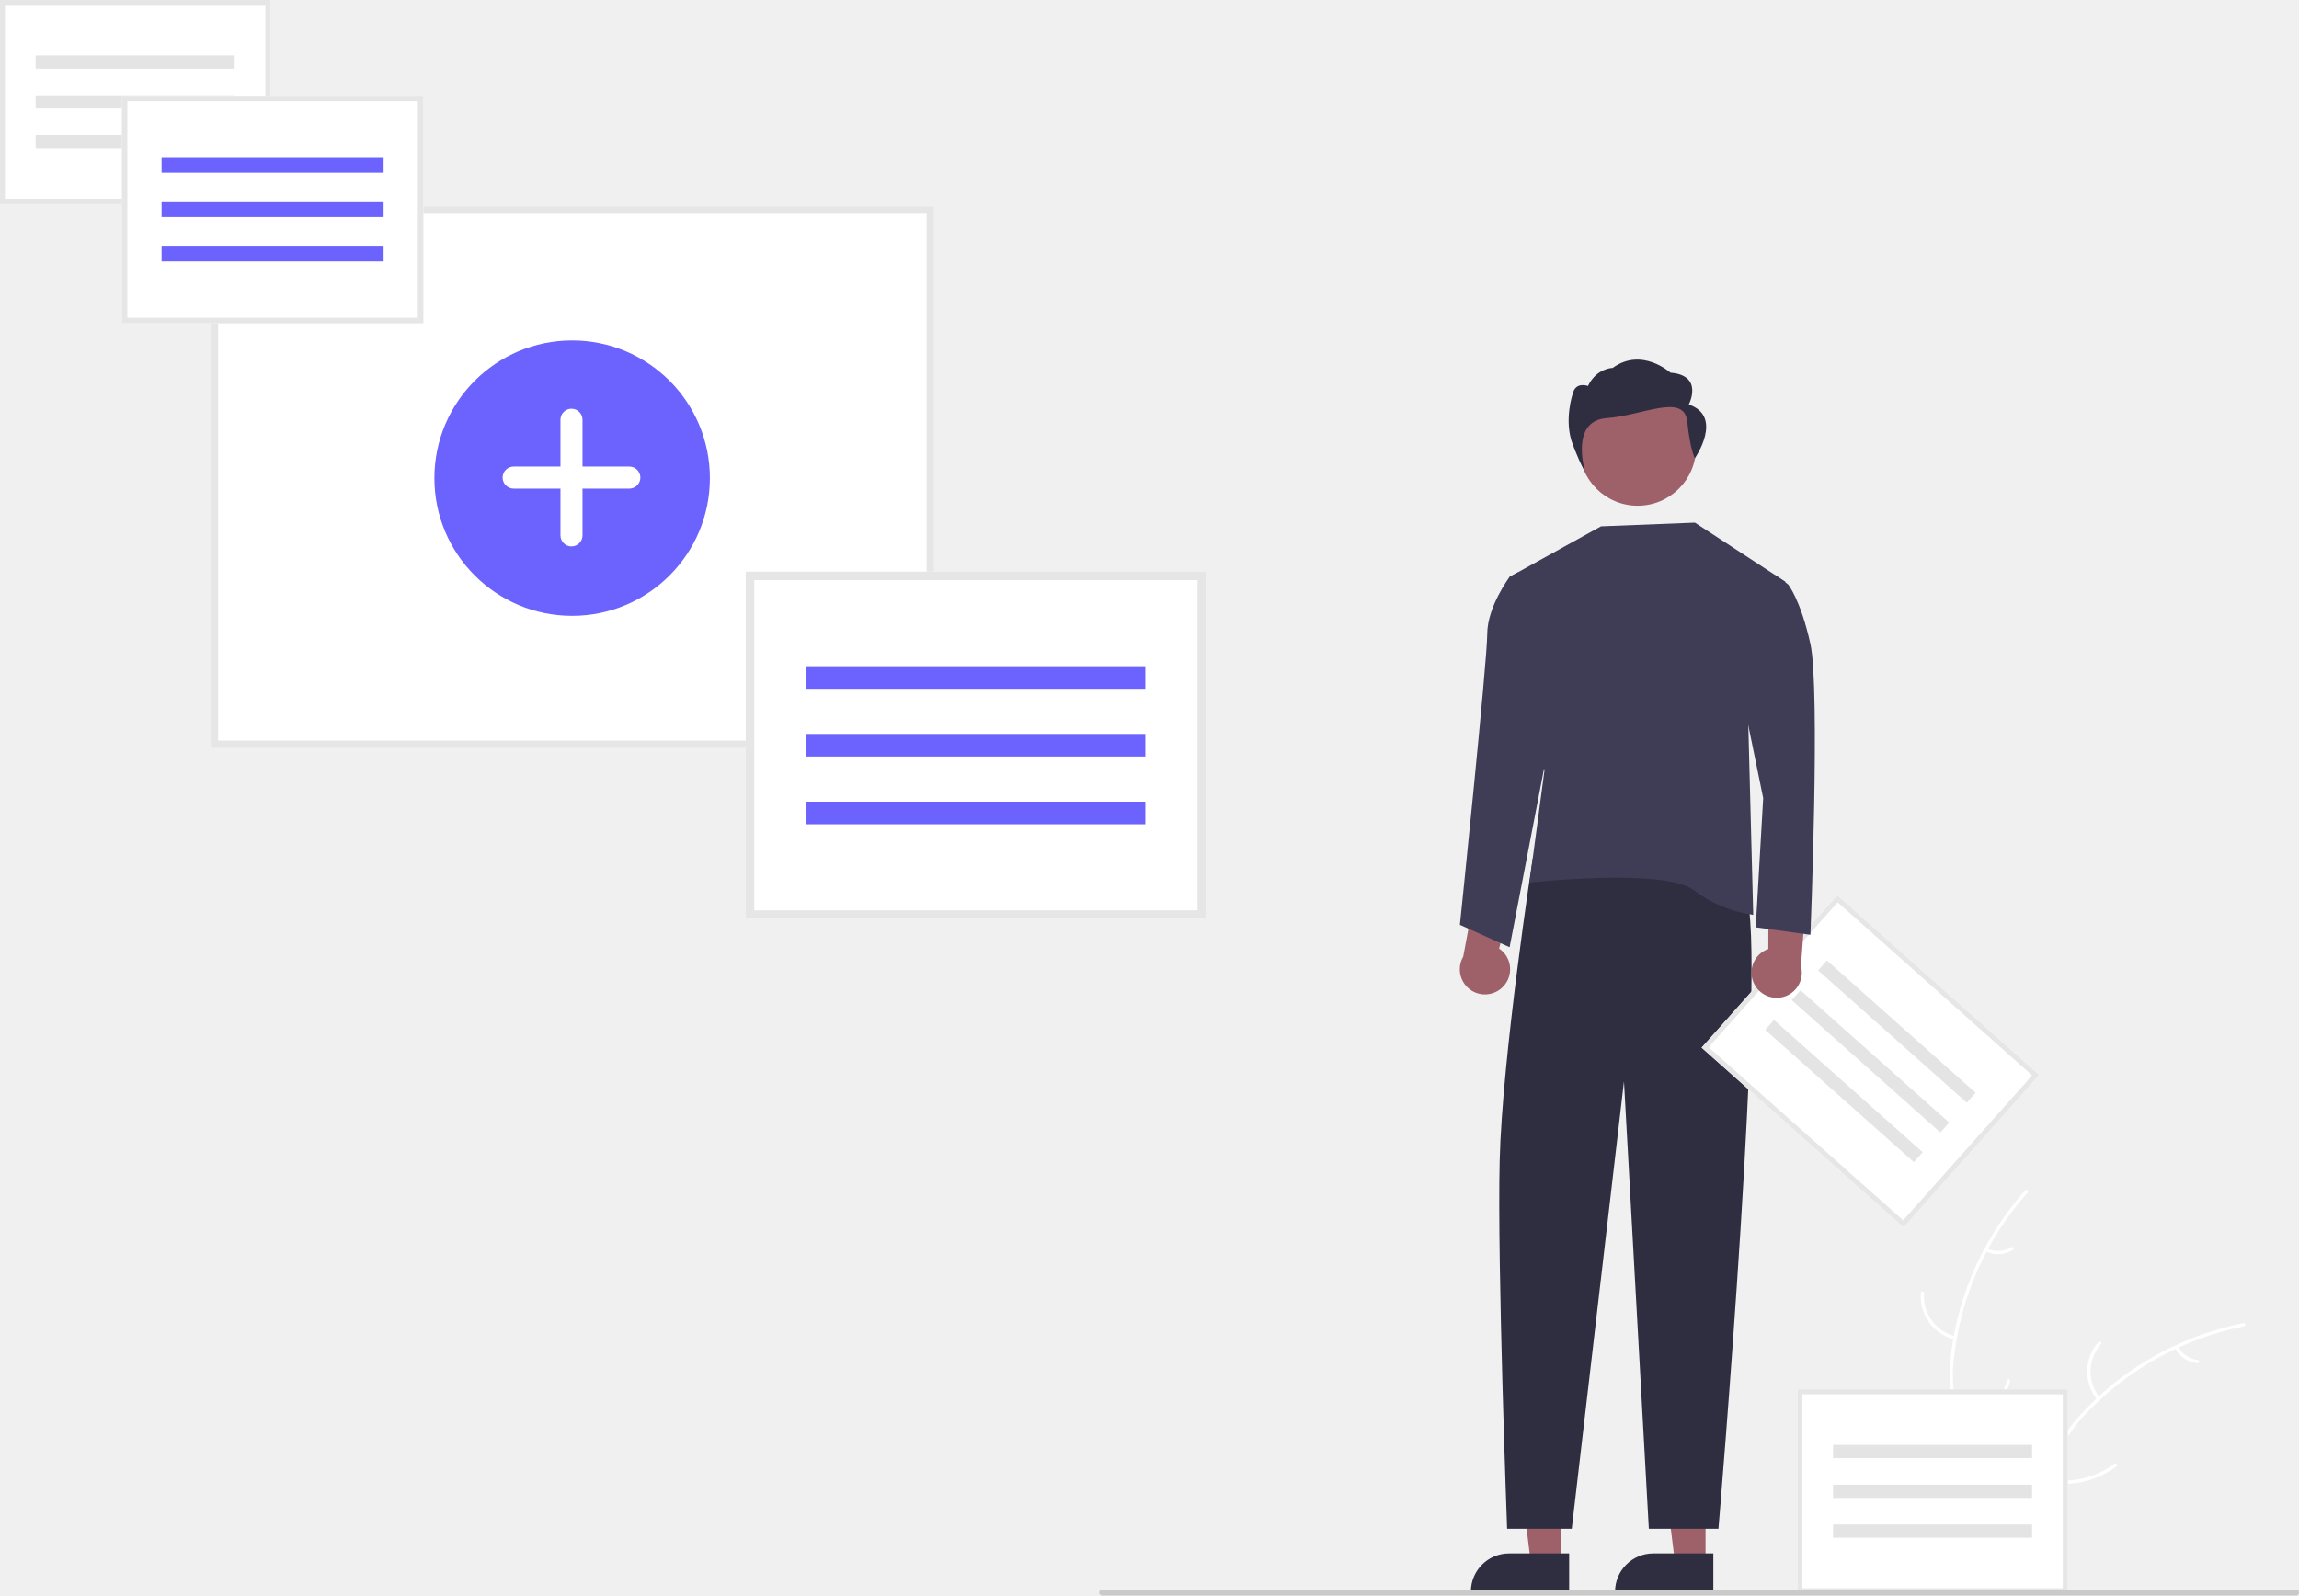
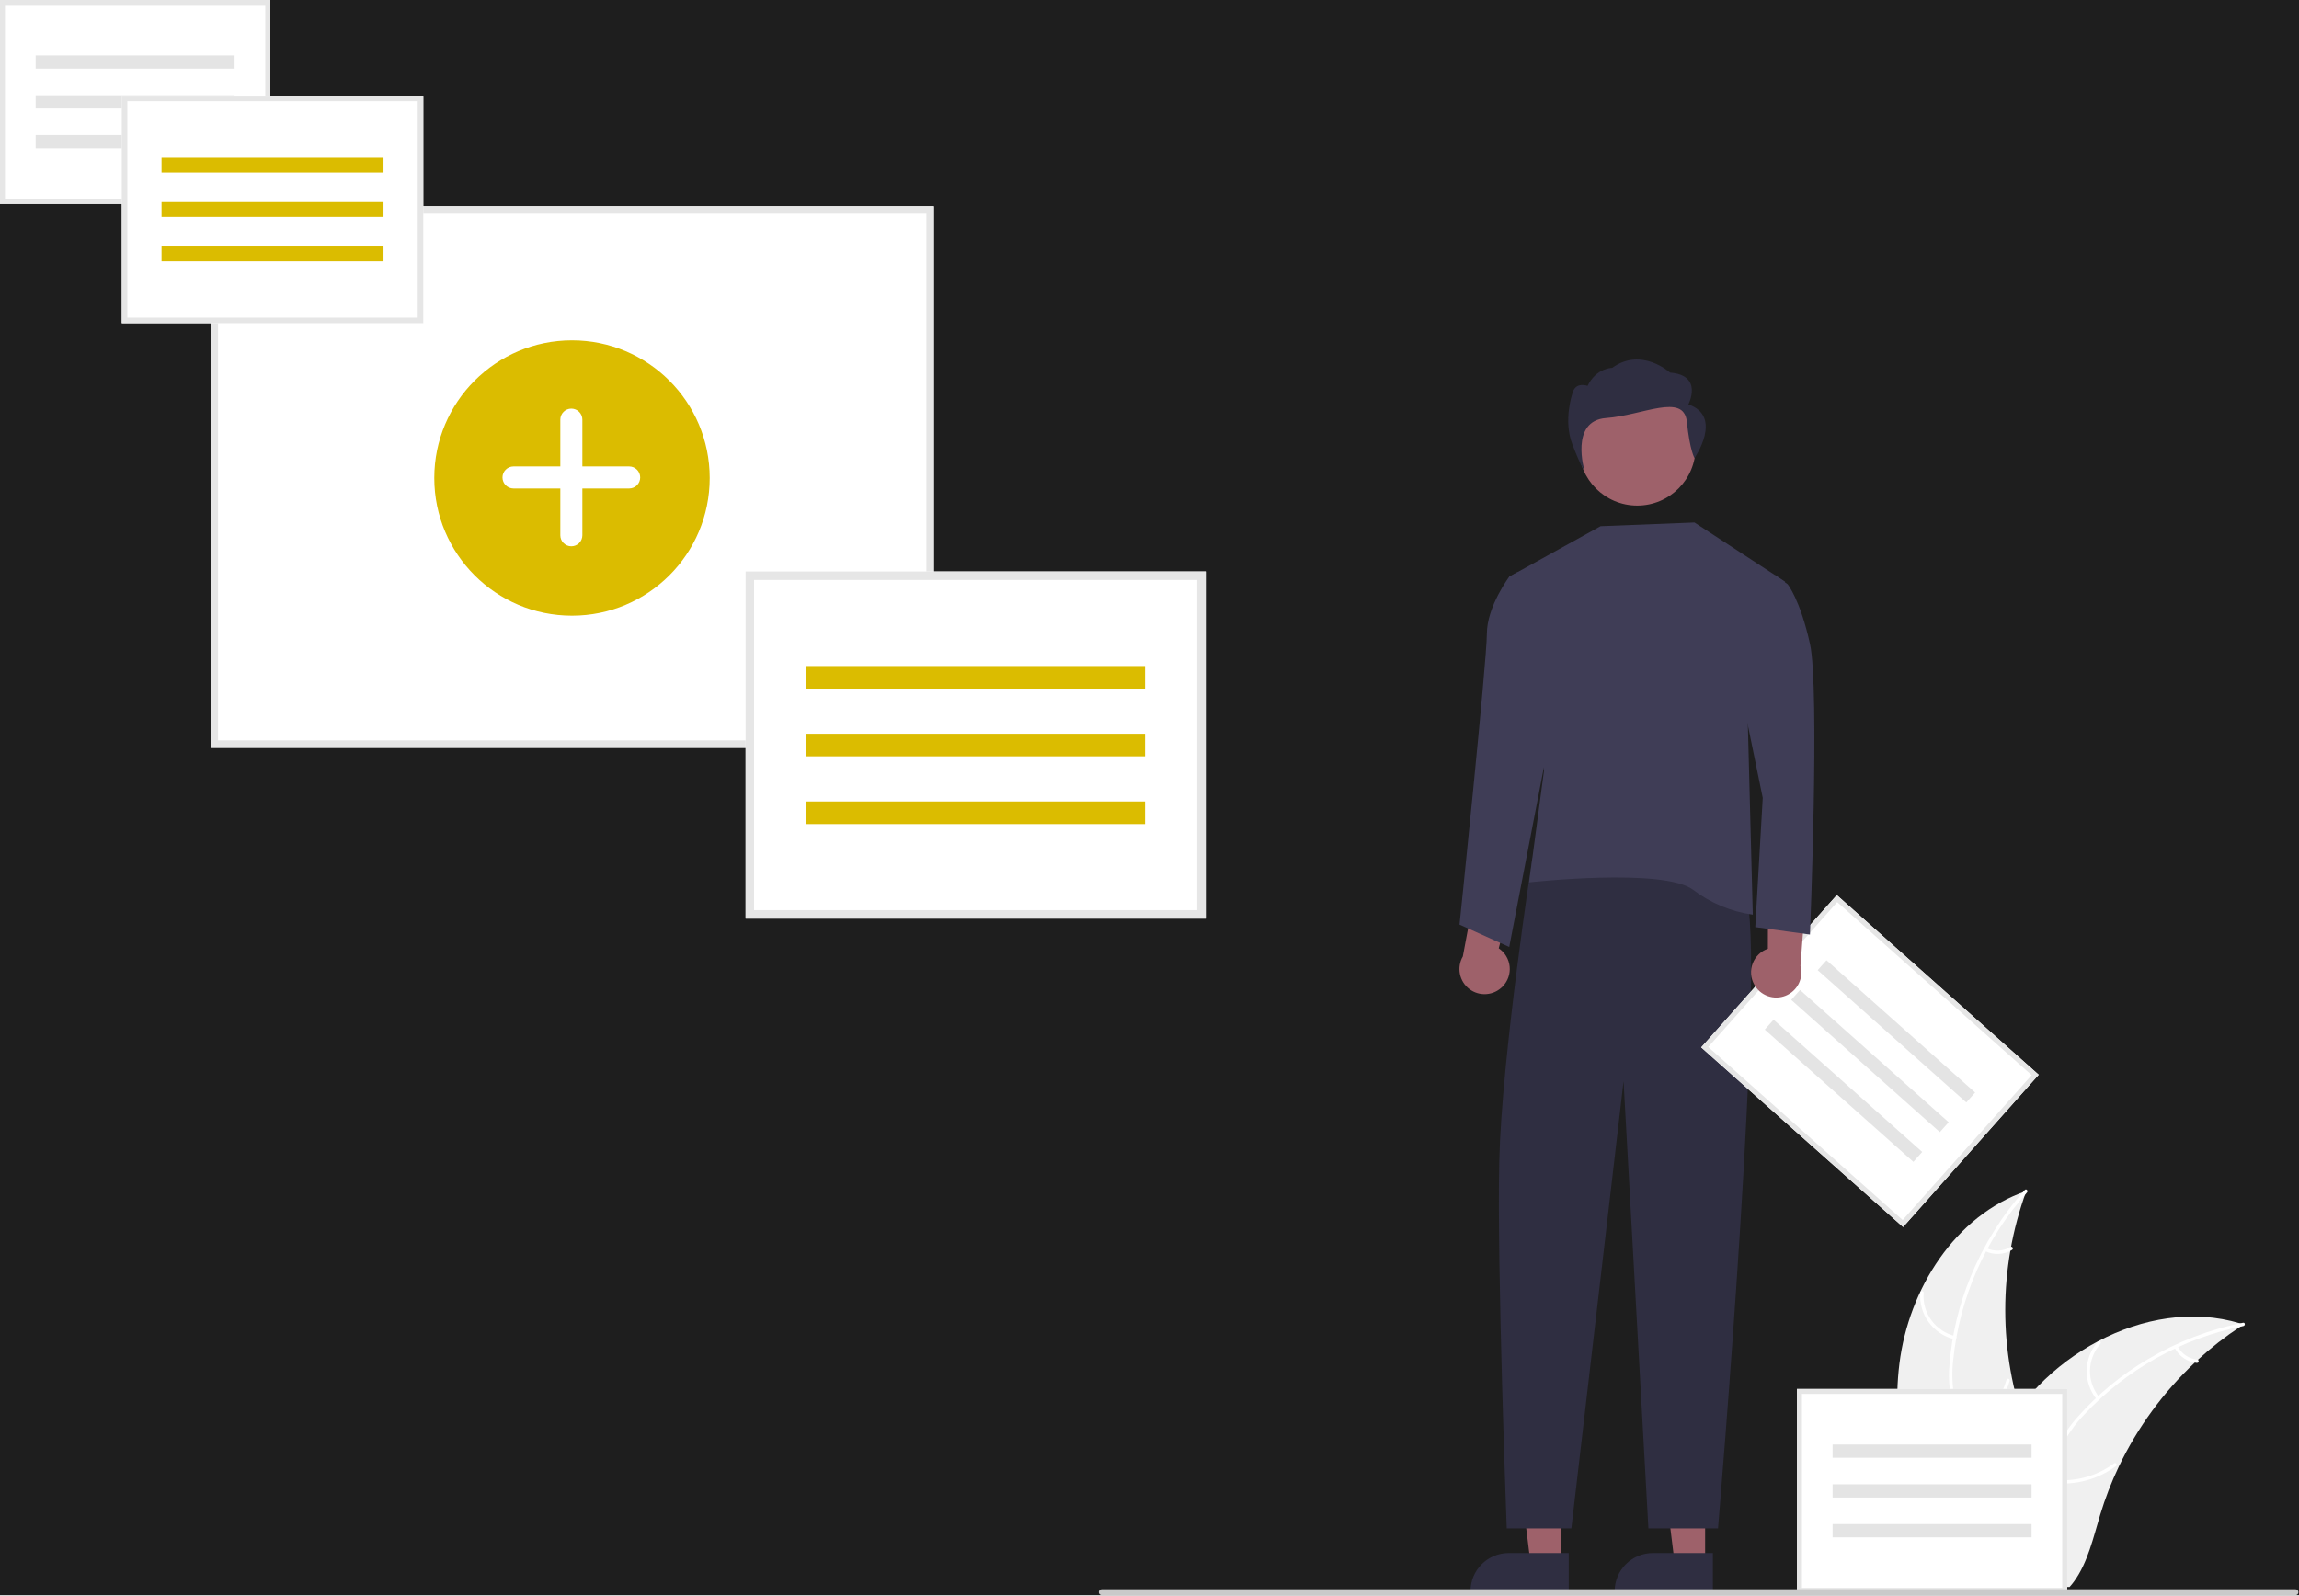
- <svg xmlns="http://www.w3.org/2000/svg" data-name="Layer 1" width="924.766" height="641.989" viewBox="0 0 924.766 641.989">
-   <path d="M901.84,677.833c3.74-30.078,22.381-59.713,51.066-69.501a139.647,139.647,0,0,0,.007,95.877c4.408,11.923,10.552,24.725,6.406,36.741-2.58,7.477-8.89,13.197-15.945,16.774-7.055,3.577-14.884,5.282-22.615,6.952l-1.522,1.258C906.965,738.222,898.1,707.91,901.84,677.833Z" transform="translate(-137.6169 -129.0053)" fill="#f0f0f0" />
-   <path d="M953.191,608.9a119.36,119.36,0,0,0-29.673,67.176,51.401,51.401,0,0,0,.585,16.094,29.481,29.481,0,0,0,7.332,13.674c3.305,3.631,7.106,6.962,9.47,11.333a18.051,18.051,0,0,1,.882,14.736c-2.088,5.988-6.202,10.868-10.392,15.501-4.652,5.144-9.565,10.413-11.543,17.233-.24.826-1.508.406-1.268-.419,3.44-11.865,14.958-18.605,20.451-29.291,2.563-4.987,3.639-10.776,1.236-16.04-2.101-4.603-6.018-8.042-9.396-11.689a31.458,31.458,0,0,1-7.667-13.103,47.519,47.519,0,0,1-1.201-16.012,115.801,115.801,0,0,1,8.457-35.191,121.477,121.477,0,0,1,21.843-35.005c.571-.64,1.451.366.884,1.002Z" transform="translate(-137.6169 -129.0053)" fill="#fff" />
-   <path d="M923.878,667.992a17.908,17.908,0,0,1-13.631-18.759c.068-.857,1.403-.791,1.335.067a16.582,16.582,0,0,0,12.716,17.424c.836.199.413,1.466-.419,1.268Z" transform="translate(-137.6169 -129.0053)" fill="#fff" />
-   <path d="M929.517,704.224a34.516,34.516,0,0,0,15.413-19.879c.243-.825,1.511-.406,1.268.419A35.902,35.902,0,0,1,930.118,705.417c-.741.439-1.338-.756-.601-1.193Z" transform="translate(-137.6169 -129.0053)" fill="#fff" />
-   <path d="M936.935,631.34a10.137,10.137,0,0,0,9.606-.488c.735-.449,1.331.747.601,1.193a11.359,11.359,0,0,1-10.626.563.69.69,0,0,1-.425-.844.671.671,0,0,1,.844-.425Z" transform="translate(-137.6169 -129.0053)" fill="#fff" />
-   <path d="M1040.342,662.054c-.451.293-.902.586-1.353.891a133.495,133.495,0,0,0-17.069,13.326c-.417.372-.835.755-1.24,1.139a140.734,140.734,0,0,0-30.564,41.839,136.671,136.671,0,0,0-7.486,19.369c-2.762,9.166-5.028,19.324-10.496,26.821a23.445,23.445,0,0,1-1.827,2.255H920.891c-.112-.056-.225-.102-.338-.158l-1.973.09c.079-.349.169-.71.248-1.06.045-.203.101-.406.146-.609.034-.135.068-.271.09-.395.011-.045.023-.09.034-.124.023-.124.057-.237.079-.349q.744-3.027,1.533-6.054c0-.011,0-.011.011-.023,4.048-15.367,9.414-30.531,16.911-44.398.226-.417.451-.846.699-1.263a130.413,130.413,0,0,1,11.714-17.768,115.291,115.291,0,0,1,7.678-8.783,95.873,95.873,0,0,1,23.991-17.971c17.723-9.358,38.242-12.943,57.183-7.227C1039.384,661.75,1039.858,661.896,1040.342,662.054Z" transform="translate(-137.6169 -129.0053)" fill="#f0f0f0" />
-   <path d="M1040.231,662.681a119.36,119.36,0,0,0-64.137,35.771,51.401,51.401,0,0,0-9.223,13.202,29.481,29.481,0,0,0-2.378,15.332c.453,4.889,1.482,9.837.738,14.751a18.051,18.051,0,0,1-8.168,12.297c-5.272,3.524-11.496,4.944-17.631,6.12-6.811,1.306-13.907,2.556-19.592,6.81-.689.515-1.448-.583-.761-1.098,9.891-7.402,23.145-5.849,33.964-11.075,5.049-2.438,9.393-6.413,10.644-12.063,1.094-4.94.037-10.044-.464-14.99a31.458,31.458,0,0,1,1.767-15.078,47.519,47.519,0,0,1,8.681-13.508,115.801,115.801,0,0,1,27.94-23.006,121.477,121.477,0,0,1,38.516-14.798c.841-.167.938,1.166.103,1.332Z" transform="translate(-137.6169 -129.0053)" fill="#fff" />
-   <path d="M981.249,692.214A17.908,17.908,0,0,1,981.659,669.029c.57-.643,1.596.213,1.025.857a16.582,16.582,0,0,0-.338,21.568c.548.662-.553,1.419-1.098.761Z" transform="translate(-137.6169 -129.0053)" fill="#fff" />
-   <path d="M963.937,724.538a34.516,34.516,0,0,0,24.275-6.592c.691-.513,1.45.586.761,1.098a35.902,35.902,0,0,1-25.274,6.808c-.856-.095-.613-1.409.239-1.314Z" transform="translate(-137.6169 -129.0053)" fill="#fff" />
-   <path d="M1013.741,670.811a10.137,10.137,0,0,0,7.964,5.394c.857.084.613,1.398-.239,1.314a11.359,11.359,0,0,1-8.823-5.948.69.69,0,0,1,.169-.929.671.671,0,0,1,.929.169Z" transform="translate(-137.6169 -129.0053)" fill="#fff" />
-   <path d="M742.239,525.983a10.056,10.056,0,0,0-1.61-15.335l9.136-34.547-17.601,5.92-5.977,31.899a10.11,10.11,0,0,0,16.052,12.063Z" transform="translate(-137.6169 -129.0053)" fill="#9e616a" />
-   <polygon points="686.055 629.029 673.795 629.028 667.963 581.74 686.057 581.741 686.055 629.029" fill="#9e616a" />
-   <path d="M826.799,769.918l-39.531-.001v-.5a15.387,15.387,0,0,1,15.386-15.386h.001l24.144.001Z" transform="translate(-137.6169 -129.0053)" fill="#2f2e41" />
-   <polygon points="628.055 629.029 615.795 629.028 609.963 581.74 628.057 581.741 628.055 629.029" fill="#9e616a" />
-   <path d="M768.799,769.918l-39.531-.001v-.5a15.387,15.387,0,0,1,15.386-15.386h.001l24.144.001Z" transform="translate(-137.6169 -129.0053)" fill="#2f2e41" />
-   <path id="b1d8f474-012b-4d97-a964-9f33bafc8058-854" data-name="Path 1095" d="M758.853,473.114l-4.706,1.3s-12.294,79.7-13.294,121.7,3,148,3,148h26l21-180,10,180h28s20-236,11-255S758.853,473.114,758.853,473.114Z" transform="translate(-137.6169 -129.0053)" fill="#2f2e41" />
-   <circle id="e76160c9-f3a1-43ce-a248-d388186e85bb" data-name="Ellipse 219" cx="658.744" cy="179.984" r="23.493" fill="#9e616a" />
-   <path id="bb67ace3-6b73-4a38-bac1-9d795c287a43-855" data-name="Path 1099" d="M855.853,363.114l-36.464-23.83-37.786,1.488-36.75,20.342,14,78-6,45s54-6,66,3a51.277,51.277,0,0,0,24,10l-2-77Z" transform="translate(-137.6169 -129.0053)" fill="#3f3d56" />
-   <path id="f7a1be30-9471-4724-82e7-c8ff3c288394-856" data-name="Path 1101" d="M751.853,360.114l-3.778-.784-3.222,1.784s-9,12-9,23-11,117-11,117l20,9,16-83Z" transform="translate(-137.6169 -129.0053)" fill="#3f3d56" />
-   <path id="a2423779-f29b-465e-aa9d-0fc12224f03e-857" data-name="Path 1104" d="M816.934,291.764s6.144-11.746-7.374-12.814c0,0-11.524-10.454-23.271-1.911,0,0-6.407,0-9.911,7.25,0,0-5.039-1.911-6.147,3.204,0,0-3.687,10.679,0,20.289s4.912,10.679,4.912,10.679-6.059-20.149,8.689-21.217,31.252-10.285,32.481,1.462,3.079,14.641,3.079,14.641S831.067,296.57,816.934,291.764Z" transform="translate(-137.6169 -129.0053)" fill="#2f2e41" />
-   <path id="e9616824-6bd8-4015-8eb7-3dcfe132b2c0-858" data-name="Subtraction 1" d="M513.353,429.969h-291v-218h291Z" transform="translate(-137.6169 -129.0053)" fill="#fff" />
-   <path id="f4711ed8-dad6-4be5-800d-5829f7fb3f37-859" data-name="Subtraction 1" d="M513.353,429.969h-291v-218h291Zm-288-215v212h285v-212Z" transform="translate(-137.6169 -129.0053)" fill="#e6e6e6" />
-   <g id="b3812a0d-69b2-4ac3-87c4-e066c2de2dfd" data-name="Group 41">
-     <circle id="fb0bff05-a63a-421c-8737-de050f830f30" data-name="Ellipse 220" cx="230.145" cy="192.373" r="55.409" fill="#6c63ff" />
-     <path id="f9b355f0-5797-4243-8ae5-6fe77774d21b-860" data-name="Path 1106" d="M390.771,316.725h-18.839v-18.839a4.433,4.433,0,0,0-4.433-4.433h0a4.433,4.433,0,0,0-4.433,4.433v18.839h-18.839a4.433,4.433,0,0,0-4.433,4.433v0h0a4.433,4.433,0,0,0,4.433,4.433h18.839v18.839a4.433,4.433,0,0,0,4.433,4.433h0a4.433,4.433,0,0,0,4.433-4.433V325.591h18.839a4.433,4.433,0,0,0,4.433-4.433v0h0a4.433,4.433,0,0,0-4.433-4.433h0Z" transform="translate(-137.6169 -129.0053)" fill="#fff" />
+ <svg xmlns="http://www.w3.org/2000/svg" width="925" height="642" viewBox="0 0 925 642" fill="none">
+   <rect width="925" height="642" fill="#1E1E1E" />
+   <g clip-path="url(#clip0_0_1)">
+     <path d="M764.224 548.827C767.964 518.75 786.604 489.114 815.289 479.326C803.977 510.285 803.979 544.247 815.296 575.203C819.704 587.126 825.848 599.928 821.702 611.945C819.122 619.422 812.812 625.142 805.757 628.719C798.703 632.296 790.874 634.001 783.143 635.672L781.621 636.93C769.348 609.217 760.483 578.905 764.224 548.827Z" fill="#F0F0F0" />
+     <path d="M815.574 479.895C798.869 498.612 788.487 522.117 785.901 547.071C785.249 552.433 785.447 557.865 786.486 563.165C787.665 568.296 790.197 573.017 793.818 576.839C797.123 580.47 800.924 583.801 803.288 588.172C804.466 590.428 805.153 592.906 805.305 595.446C805.457 597.986 805.07 600.529 804.17 602.908C802.083 608.896 797.968 613.777 793.778 618.41C789.126 623.554 784.213 628.823 782.235 635.643C781.996 636.469 780.728 636.049 780.967 635.224C784.407 623.359 795.925 616.62 801.418 605.933C803.981 600.946 805.057 595.157 802.654 589.893C800.553 585.29 796.636 581.851 793.258 578.204C789.671 574.528 787.039 570.029 785.591 565.101C784.285 559.87 783.879 554.456 784.39 549.089C785.347 536.988 788.201 525.112 792.847 513.898C798.079 501.069 805.466 489.231 814.69 478.893C815.261 478.254 816.141 479.26 815.574 479.895H815.574Z" fill="white" />
+     <path d="M786.261 538.987C782.133 537.985 778.496 535.548 775.999 532.112C773.502 528.675 772.308 524.463 772.629 520.228C772.698 519.371 774.032 519.437 773.964 520.294C773.657 524.238 774.77 528.161 777.101 531.357C779.433 534.552 782.83 536.808 786.68 537.718C787.516 537.917 787.092 539.185 786.261 538.987V538.987Z" fill="white" />
+     <path d="M791.9 575.218C799.355 570.767 804.859 563.669 807.313 555.34C807.556 554.514 808.824 554.934 808.582 555.759C806.012 564.421 800.269 571.796 792.501 576.412C791.76 576.851 791.163 575.656 791.9 575.219V575.218Z" fill="white" />
+     <path d="M799.318 502.335C800.834 503.056 802.506 503.388 804.183 503.303C805.859 503.218 807.489 502.718 808.924 501.847C809.659 501.399 810.255 502.595 809.525 503.04C807.934 503.995 806.134 504.545 804.282 504.643C802.43 504.741 800.582 504.384 798.899 503.603C798.734 503.543 798.599 503.422 798.52 503.266C798.441 503.109 798.425 502.928 798.474 502.76C798.531 502.592 798.651 502.453 798.809 502.374C798.967 502.294 799.15 502.28 799.318 502.335V502.335Z" fill="white" />
+     <path d="M902.725 533.049C902.274 533.342 901.823 533.635 901.372 533.939C895.331 537.912 889.623 542.369 884.303 547.265C883.886 547.638 883.469 548.021 883.063 548.404C870.373 560.339 860.009 574.525 852.499 590.243C849.516 596.5 847.013 602.975 845.012 609.612C842.25 618.778 839.984 628.936 834.516 636.434C833.954 637.222 833.344 637.975 832.689 638.688H783.274C783.162 638.632 783.049 638.587 782.936 638.531L780.963 638.621C781.042 638.271 781.132 637.911 781.211 637.561C781.257 637.358 781.313 637.155 781.358 636.952C781.391 636.817 781.426 636.682 781.448 636.558C781.459 636.513 781.471 636.467 781.482 636.434C781.504 636.31 781.538 636.197 781.561 636.084C782.057 634.066 782.568 632.048 783.094 630.03C783.094 630.019 783.094 630.019 783.105 630.007C787.153 614.64 792.519 599.477 800.017 585.609C800.242 585.192 800.467 584.764 800.716 584.347C804.13 578.115 808.048 572.172 812.43 566.578C814.839 563.523 817.402 560.592 820.108 557.796C827.113 550.584 835.209 544.52 844.099 539.825C861.822 530.467 882.341 526.882 901.282 532.598C901.767 532.744 902.241 532.891 902.725 533.049Z" fill="#F0F0F0" />
+     <path d="M902.614 533.676C878.007 538.563 855.566 551.079 838.477 569.447C834.729 573.336 831.616 577.791 829.254 582.649C827.107 587.456 826.286 592.75 826.876 597.981C827.329 602.87 828.358 607.819 827.614 612.732C827.196 615.242 826.252 617.635 824.845 619.754C823.437 621.873 821.597 623.671 819.446 625.029C814.174 628.553 807.95 629.973 801.816 631.15C795.004 632.456 787.909 633.705 782.224 637.96C781.535 638.475 780.776 637.376 781.463 636.862C791.354 629.459 804.608 631.013 815.428 625.787C820.477 623.349 824.821 619.374 826.072 613.724C827.165 608.784 826.109 603.68 825.608 598.734C824.957 593.64 825.563 588.463 827.374 583.656C829.481 578.694 832.417 574.126 836.056 570.148C844.106 561.062 853.534 553.299 863.996 547.142C875.897 540.049 888.923 535.044 902.512 532.344C903.353 532.177 903.45 533.51 902.614 533.676V533.676Z" fill="white" />
+     <path d="M843.632 563.209C840.939 559.923 839.502 555.788 839.578 551.541C839.653 547.294 841.235 543.212 844.042 540.024C844.612 539.381 845.638 540.236 845.068 540.88C842.448 543.844 840.975 547.647 840.913 551.602C840.851 555.557 842.205 559.404 844.73 562.448C845.278 563.11 844.177 563.867 843.632 563.209V563.209Z" fill="white" />
+     <path d="M826.32 595.533C834.953 596.467 843.621 594.113 850.595 588.941C851.286 588.428 852.046 589.527 851.356 590.039C844.088 595.408 835.063 597.839 826.082 596.847C825.226 596.752 825.469 595.438 826.32 595.533V595.533Z" fill="white" />
+     <path d="M876.124 541.806C876.901 543.294 878.035 544.566 879.425 545.507C880.815 546.449 882.417 547.03 884.088 547.2C884.945 547.284 884.7 548.598 883.849 548.514C882.005 548.318 880.236 547.674 878.698 546.637C877.16 545.6 875.899 544.203 875.026 542.566C874.931 542.419 874.895 542.241 874.927 542.068C874.958 541.895 875.054 541.741 875.195 541.637C875.341 541.537 875.52 541.498 875.694 541.53C875.868 541.562 876.023 541.661 876.124 541.806V541.806Z" fill="white" />
+     <path d="M604.622 396.977C605.645 395.921 606.423 394.653 606.902 393.264C607.382 391.874 607.551 390.396 607.397 388.934C607.244 387.472 606.772 386.061 606.014 384.802C605.256 383.542 604.232 382.463 603.012 381.642L612.148 347.095L594.547 353.015L588.57 384.914C587.327 387.054 586.912 389.576 587.403 392.002C587.895 394.428 589.259 396.589 591.238 398.076C593.217 399.563 595.672 400.272 598.139 400.07C600.606 399.867 602.913 398.767 604.622 396.977V396.977Z" fill="#9E616A" />
+     <path d="M686.055 629.029L673.795 629.028L667.963 581.74L686.057 581.741L686.055 629.029Z" fill="#9E616A" />
+     <path d="M689.182 640.913L649.651 640.911V640.411C649.651 636.33 651.272 632.417 654.158 629.532C657.043 626.646 660.957 625.025 665.037 625.025H665.038L689.182 625.026L689.182 640.913Z" fill="#2F2E41" />
+     <path d="M628.055 629.029L615.795 629.028L609.963 581.74L628.057 581.741L628.055 629.029Z" fill="#9E616A" />
+     <path d="M631.182 640.913L591.651 640.911V640.411C591.651 636.33 593.272 632.417 596.158 629.532C599.043 626.646 602.957 625.025 607.037 625.025H607.038L631.182 625.026L631.182 640.913Z" fill="#2F2E41" />
+     <path d="M621.236 344.109L616.53 345.409C616.53 345.409 604.236 425.109 603.236 467.109C602.236 509.109 606.236 615.109 606.236 615.109H632.236L653.236 435.109L663.236 615.109H691.236C691.236 615.109 711.236 379.109 702.236 360.109C693.236 341.109 621.236 344.109 621.236 344.109Z" fill="#2F2E41" />
+     <path d="M658.744 203.476C671.719 203.476 682.237 192.958 682.237 179.984C682.237 167.009 671.719 156.491 658.744 156.491C645.769 156.491 635.251 167.009 635.251 179.984C635.251 192.958 645.769 203.476 658.744 203.476Z" fill="#9E616A" />
+     <path d="M718.236 234.109L681.772 210.279L643.986 211.767L607.236 232.109L621.236 310.109L615.236 355.109C615.236 355.109 669.236 349.109 681.236 358.109C688.244 363.449 696.51 366.893 705.236 368.109L703.236 291.109L718.236 234.109Z" fill="#3F3D56" />
+     <path d="M614.236 231.109L610.458 230.325L607.236 232.109C607.236 232.109 598.236 244.109 598.236 255.109C598.236 266.109 587.236 372.109 587.236 372.109L607.236 381.109L623.236 298.109L614.236 231.109Z" fill="#3F3D56" />
+     <path d="M679.317 162.759C679.317 162.759 685.462 151.013 671.944 149.945C671.944 149.945 660.42 139.491 648.673 148.034C648.673 148.034 642.266 148.034 638.762 155.284C638.762 155.284 633.723 153.373 632.616 158.488C632.616 158.488 628.928 169.166 632.616 178.777C636.303 188.388 637.528 189.455 637.528 189.455C637.528 189.455 631.469 169.306 646.217 168.238C660.965 167.17 677.469 157.954 678.698 169.7C679.927 181.447 681.777 184.341 681.777 184.341C681.777 184.341 693.451 167.564 679.317 162.759Z" fill="#2F2E41" />
+     <path d="M375.736 300.964H84.736V82.964H375.736V300.964Z" fill="white" />
+     <path d="M375.736 300.964H84.736V82.964H375.736V300.964ZM87.736 85.964V297.964H372.736V85.964H87.736Z" fill="#E6E6E6" />
+     <path d="M230.145 247.782C260.746 247.782 285.554 222.975 285.554 192.373C285.554 161.772 260.746 136.964 230.145 136.964C199.543 136.964 174.736 161.772 174.736 192.373C174.736 222.975 199.543 247.782 230.145 247.782Z" fill="#DBBC00" />
+     <path d="M253.154 187.72H234.315V168.881C234.315 167.705 233.848 166.578 233.016 165.746C232.185 164.915 231.057 164.448 229.882 164.448C228.706 164.448 227.578 164.915 226.747 165.746C225.916 166.578 225.449 167.705 225.449 168.881V187.72H206.61C205.434 187.72 204.306 188.187 203.475 189.018C202.644 189.85 202.177 190.977 202.177 192.153V192.153C202.177 193.329 202.644 194.456 203.475 195.288C204.306 196.119 205.434 196.586 206.61 196.586H225.449V215.425C225.449 216.601 225.916 217.728 226.747 218.56C227.578 219.391 228.706 219.858 229.882 219.858V219.858C231.057 219.858 232.185 219.391 233.016 218.56C233.848 217.728 234.315 216.601 234.315 215.425V196.586H253.154C254.329 196.586 255.457 196.119 256.288 195.288C257.12 194.456 257.587 193.329 257.587 192.153V192.153C257.587 190.977 257.12 189.85 256.288 189.018C255.457 188.187 254.329 187.72 253.154 187.72V187.72Z" fill="white" />
+     <path d="M108.739 82.054H0V0H108.739V82.054Z" fill="white" />
+     <path d="M108.739 82.054H0V0H108.739V82.054ZM2 80.054H106.739V2H2V80.054Z" fill="#E6E6E6" />
+     <path d="M94.396 22.348H14.342V27.685H94.396V22.348Z" fill="#E4E4E4" />
+     <path d="M94.396 38.358H14.342V43.695H94.396V38.358Z" fill="#E4E4E4" />
+     <path d="M94.396 54.369H14.342V59.706H94.396V54.369Z" fill="#E4E4E4" />
+     <path d="M831.739 641.054H723V559H831.739V641.054Z" fill="white" />
+     <path d="M831.739 641.054H723V559H831.739V641.054ZM725 639.054H829.739V561H725V639.054Z" fill="#E6E6E6" />
+     <path d="M817.396 581.348H737.342V586.685H817.396V581.348Z" fill="#E4E4E4" />
+     <path d="M817.396 597.358H737.342V602.695H817.396V597.358Z" fill="#E4E4E4" />
+     <path d="M817.396 613.369H737.342V618.706H817.396V613.369Z" fill="#E4E4E4" />
+     <path d="M765.701 493.822L684.48 421.522L739.038 360.232L820.259 432.532L765.701 493.822Z" fill="white" />
+     <path d="M765.701 493.822L684.48 421.522L739.038 360.232L820.259 432.532L765.701 493.822ZM687.304 421.358L765.537 490.998L817.435 432.697L739.202 363.056L687.304 421.358Z" fill="#E6E6E6" />
+     <path d="M734.891 386.461L731.343 390.447L791.138 443.675L794.686 439.688L734.891 386.461Z" fill="#E4E4E4" />
+     <path d="M724.246 398.419L720.698 402.406L780.493 455.633L784.041 451.647L724.246 398.419Z" fill="#E4E4E4" />
+     <path d="M713.6 410.379L710.052 414.365L769.847 467.592L773.396 463.606L713.6 410.379Z" fill="#E4E4E4" />
+     <path d="M170.307 130.054H49V38.517H170.307V130.054Z" fill="white" />
+     <path d="M170.307 130.054H49V38.517H170.307V130.054ZM51.231 127.823H168.075V40.748H51.231V127.823Z" fill="#E6E6E6" />
+     <path d="M154.306 63.447H65V69.401H154.306V63.447Z" fill="#DBBC00" />
+     <path d="M154.306 81.308H65V87.262H154.306V81.308Z" fill="#DBBC00" />
+     <path d="M154.306 99.169H65V105.123H154.306V99.169Z" fill="#DBBC00" />
+     <path d="M485.117 369.688H300V230H485.117V369.688Z" fill="white" />
+     <path d="M485.117 369.688H300V230H485.117V369.688ZM303.405 366.284H481.712V233.405H303.405V366.284Z" fill="#E6E6E6" />
+     <path d="M460.699 268.045H324.416V277.131H460.699V268.045Z" fill="#DBBC00" />
+     <path d="M460.699 295.3H324.416V304.386H460.699V295.3Z" fill="#DBBC00" />
+     <path d="M460.699 322.558H324.416V331.643H460.699V322.558Z" fill="#DBBC00" />
+     <path d="M923.576 641.989H443.282C442.966 641.988 442.664 641.863 442.442 641.639C442.219 641.416 442.094 641.114 442.094 640.799C442.094 640.484 442.219 640.181 442.442 639.958C442.664 639.735 442.966 639.609 443.282 639.608H923.576C923.891 639.608 924.194 639.733 924.418 639.957C924.641 640.18 924.766 640.483 924.766 640.799C924.766 641.114 924.641 641.417 924.418 641.641C924.194 641.864 923.891 641.989 923.576 641.989Z" fill="#CACACA" />
+     <path d="M705.805 396.224C705.089 394.94 704.663 393.515 704.557 392.049C704.451 390.582 704.668 389.111 705.193 387.737C705.717 386.364 706.537 385.122 707.593 384.1C708.649 383.077 709.917 382.299 711.306 381.819L711.367 346.085L726.852 356.334L724.421 388.697C725.071 391.085 724.824 393.629 723.725 395.846C722.625 398.064 720.751 399.801 718.456 400.729C716.162 401.657 713.606 401.71 711.275 400.88C708.943 400.05 706.997 398.393 705.805 396.224V396.224Z" fill="#9E616A" />
+     <path d="M707.236 238.109L714.154 231.441L719.236 235.109C719.236 235.109 724.236 241.109 728.236 259.109C732.236 277.109 728.236 376.109 728.236 376.109L706.236 373.109L709.236 321.109L700.236 277.109L707.236 238.109Z" fill="#3F3D56" />
  </g>
-   <path d="M246.356,211.06h-108.739V129.005h108.739Z" transform="translate(-137.6169 -129.0053)" fill="#fff" />
-   <path d="M246.356,211.06h-108.739V129.005h108.739Zm-106.739-2h104.739V131.005h-104.739Z" transform="translate(-137.6169 -129.0053)" fill="#e6e6e6" />
-   <rect id="a0756b3d-8076-4d61-8f2c-cdb882ad5331" data-name="Rectangle 342" x="14.342" y="22.348" width="80.054" height="5.337" fill="#e4e4e4" />
-   <rect id="b5dd6458-8ffa-4f7b-ade4-3f6bf4de284a" data-name="Rectangle 343" x="14.342" y="38.358" width="80.054" height="5.337" fill="#e4e4e4" />
-   <rect id="bf0c907d-dbb4-4364-8cdd-63eed4118a99" data-name="Rectangle 344" x="14.342" y="54.369" width="80.054" height="5.337" fill="#e4e4e4" />
-   <path d="M969.356,770.059h-108.739V688.005h108.739Z" transform="translate(-137.6169 -129.0053)" fill="#fff" />
-   <path d="M969.356,770.059h-108.739V688.005h108.739Zm-106.739-2h104.739V690.005h-104.739Z" transform="translate(-137.6169 -129.0053)" fill="#e6e6e6" />
-   <rect id="b0c2ce11-0b20-4ceb-9ae2-a734f04b6c4a" data-name="Rectangle 342" x="737.342" y="581.348" width="80.054" height="5.337" fill="#e4e4e4" />
-   <rect id="bf5a9fda-652f-454e-a316-4f0fe63005cd" data-name="Rectangle 343" x="737.342" y="597.358" width="80.054" height="5.337" fill="#e4e4e4" />
-   <rect id="ad5f030a-4549-4063-8a1c-b5f384f37057" data-name="Rectangle 344" x="737.342" y="613.369" width="80.054" height="5.337" fill="#e4e4e4" />
-   <path d="M903.318,622.827l-81.221-72.3,54.557-61.289,81.221,72.3Z" transform="translate(-137.6169 -129.0053)" fill="#fff" />
-   <path d="M903.318,622.827l-81.221-72.3,54.557-61.289,81.221,72.3ZM824.921,550.363l78.233,69.64L955.052,561.702,876.819,492.061Z" transform="translate(-137.6169 -129.0053)" fill="#e6e6e6" />
-   <rect id="b060c16b-2eb9-48d7-8f6b-fd5295a89bd0" data-name="Rectangle 342" x="897.963" y="504.046" width="5.337" height="80.054" transform="translate(-242.1991 726.0312) rotate(-48.32574)" fill="#e4e4e4" />
-   <rect id="aedfd2a5-e201-47b6-a3ec-b56955ab97bd" data-name="Rectangle 343" x="887.318" y="516.005" width="5.337" height="80.054" transform="translate(-254.6985 722.0874) rotate(-48.32574)" fill="#e4e4e4" />
-   <rect id="b4720297-2a1d-43a8-8ac0-2a4c1ee9f1d2" data-name="Rectangle 344" x="876.672" y="527.964" width="5.337" height="80.054" transform="translate(-267.1987 718.1434) rotate(-48.32574)" fill="#e4e4e4" />
-   <path d="M307.923,259.06H186.617V167.522H307.923Z" transform="translate(-137.6169 -129.0053)" fill="#fff" />
-   <path d="M307.923,259.06H186.617V167.522H307.923ZM188.848,256.828H305.692V169.753H188.848Z" transform="translate(-137.6169 -129.0053)" fill="#e6e6e6" />
-   <rect id="e724a003-6a25-4c83-be10-32efc1fd30bf" data-name="Rectangle 342" x="65" y="63.448" width="89.306" height="5.954" fill="#6c63ff" />
-   <rect id="f16e8690-23eb-4802-9b18-78b8e9972275" data-name="Rectangle 343" x="65" y="81.308" width="89.306" height="5.954" fill="#6c63ff" />
-   <rect id="ea05cbc1-1ae7-4cbc-994d-a1c0c2d5941e" data-name="Rectangle 344" x="65" y="99.169" width="89.306" height="5.954" fill="#6c63ff" />
-   <path d="M622.733,498.694H437.617V359.005H622.733Z" transform="translate(-137.6169 -129.0053)" fill="#fff" />
-   <path d="M622.733,498.694H437.617V359.005H622.733ZM441.022,495.289H619.329V362.41H441.022Z" transform="translate(-137.6169 -129.0053)" fill="#e6e6e6" />
-   <rect id="ac8b6f6a-33b0-4e01-bc67-8452ca74a9e6" data-name="Rectangle 342" x="324.416" y="268.045" width="136.283" height="9.086" fill="#6c63ff" />
-   <rect id="e4f43daa-ee47-4f01-aaaf-288902bf6f27" data-name="Rectangle 343" x="324.416" y="295.3" width="136.283" height="9.086" fill="#6c63ff" />
-   <rect id="b40e1bee-dfb3-4798-af30-e469c9a00d65" data-name="Rectangle 344" x="324.416" y="322.558" width="136.283" height="9.086" fill="#6c63ff" />
-   <path d="M1061.192,770.995h-480.294a1.191,1.191,0,0,1,0-2.381h480.294a1.191,1.191,0,1,1,0,2.381Z" transform="translate(-137.6169 -129.0053)" fill="#cacaca" />
-   <path d="M843.422,525.229a10.056,10.056,0,0,1,5.501-14.405l.06-35.735,15.485,10.249-2.431,32.363a10.11,10.11,0,0,1-18.615,7.527Z" transform="translate(-137.6169 -129.0053)" fill="#9e616a" />
-   <path id="b2a3d507-71c0-44dd-96fb-9359ee9fed80-861" data-name="Path 1100" d="M844.853,367.114l6.918-6.668,5.082,3.668s5,6,9,24,0,117,0,117l-22-3,3-52-9-44Z" transform="translate(-137.6169 -129.0053)" fill="#3f3d56" />
+   <defs>
+     <clipPath id="clip0_0_1">
+       <rect width="924.766" height="641.989" fill="white" />
+     </clipPath>
+   </defs>
</svg>
